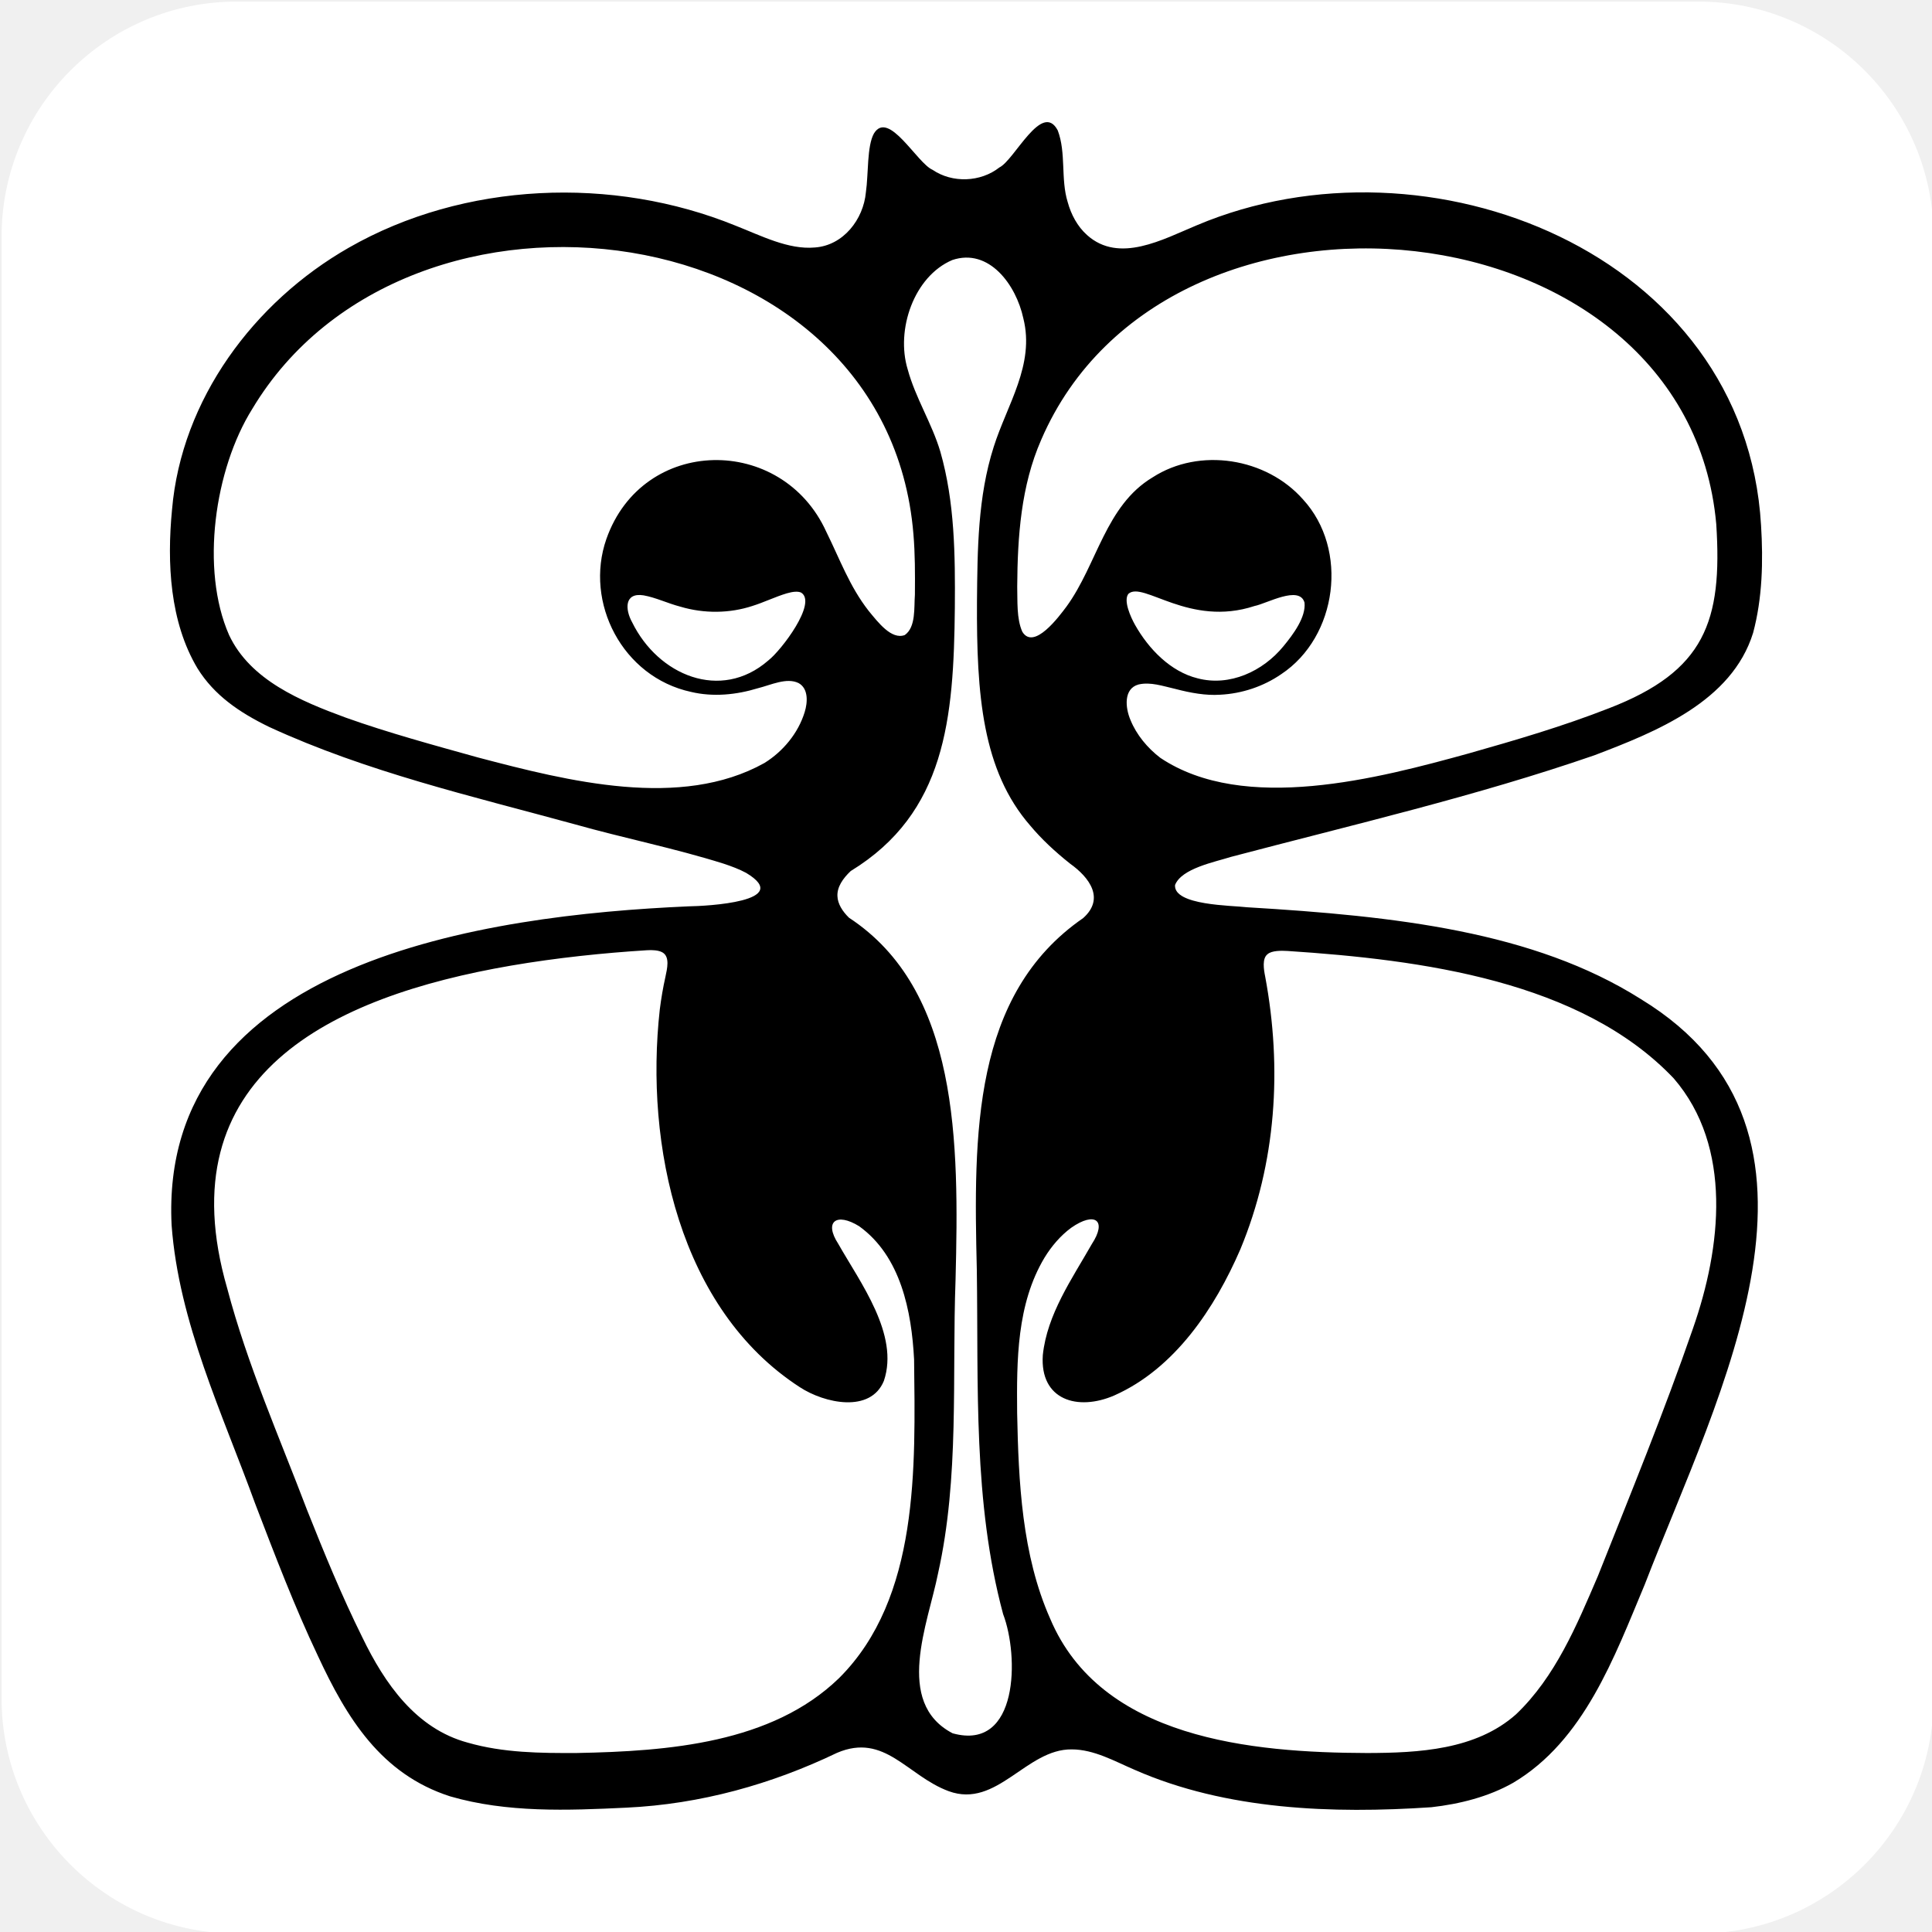
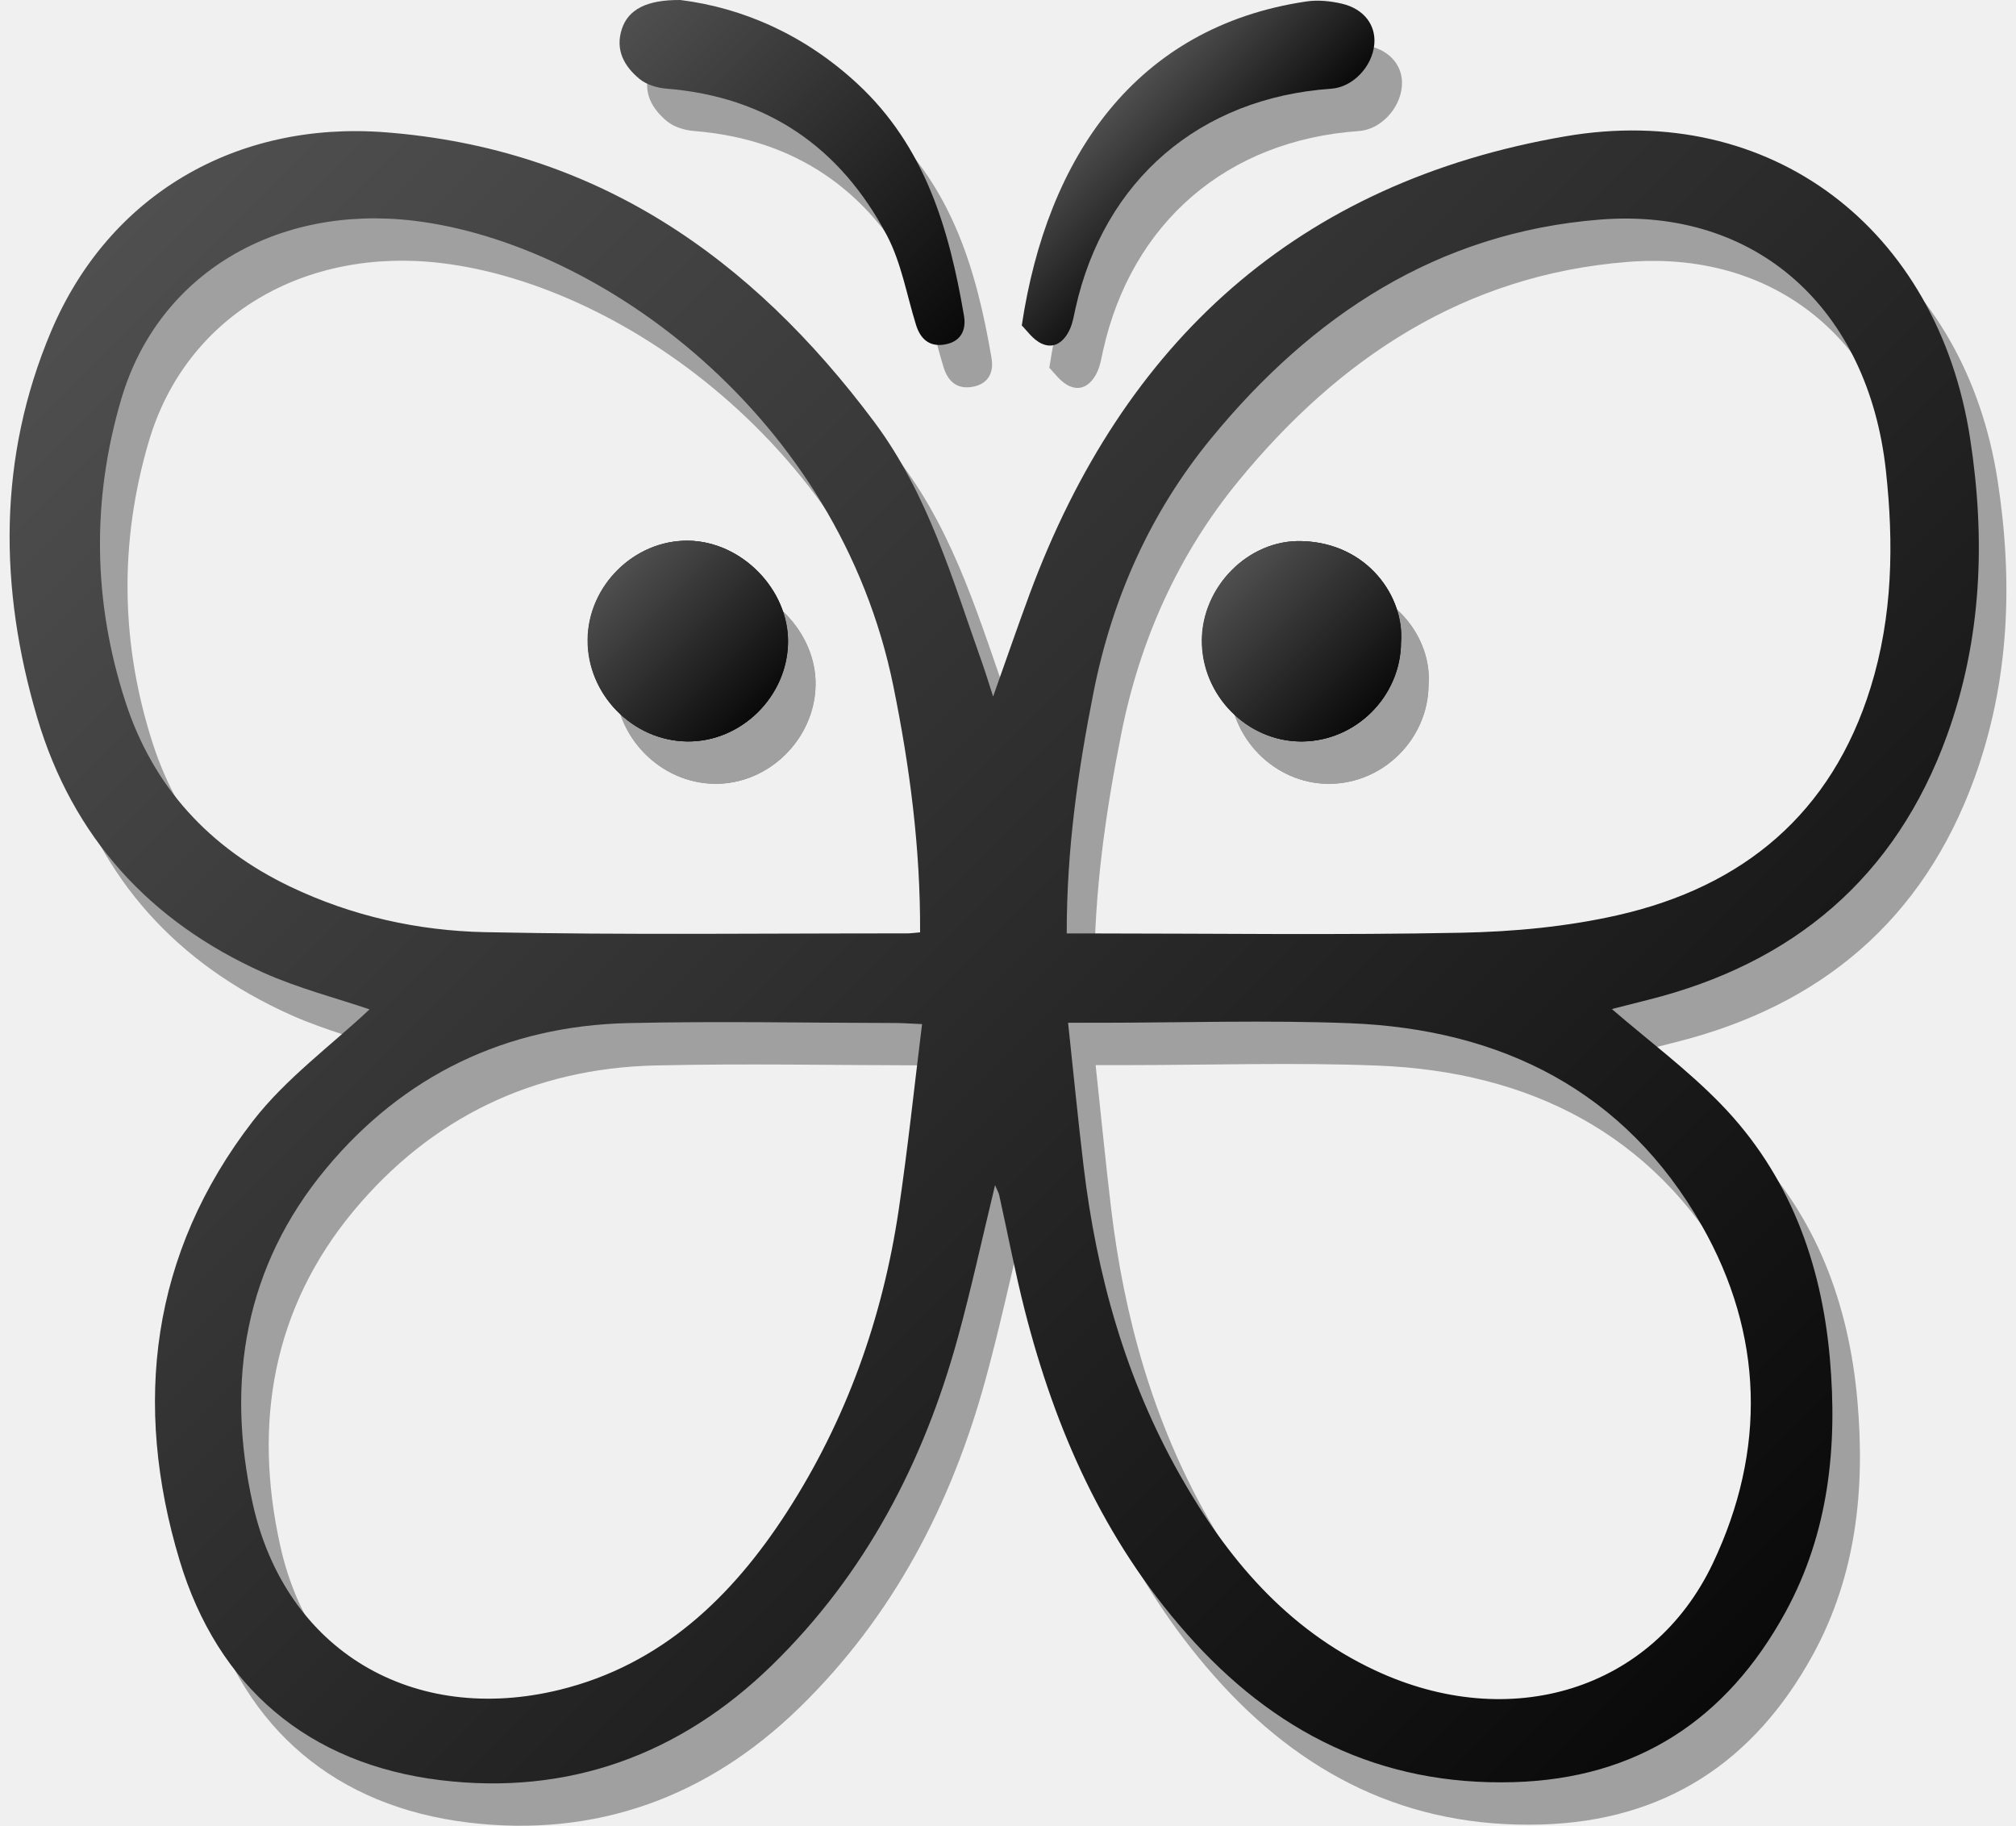
- <svg xmlns="http://www.w3.org/2000/svg" viewBox="0 0 600 600">
+ <svg xmlns="http://www.w3.org/2000/svg" xmlns:xlink="http://www.w3.org/1999/xlink" id="Layer_2" viewBox="0 0 1000 905.474">
  <defs>
-     <style>.cls-1,.cls-2{stroke-width:0px;}.cls-2{fill:#fff;}</style>
+     <style>.cls-1{fill:url(#linear-gradient);}.cls-1,.cls-2,.cls-3,.cls-4,.cls-5,.cls-6,.cls-7,.cls-8,.cls-9,.cls-10{stroke-width:0px;}.cls-2{fill:url(#linear-gradient-6);}.cls-3{fill:url(#linear-gradient-5);}.cls-4{fill:#a0a0a0;}.cls-5{fill:url(#linear-gradient-2);}.cls-6{fill:url(#linear-gradient-7);}.cls-7{fill:url(#linear-gradient-3);}.cls-8{fill:url(#linear-gradient-9);}.cls-9{fill:url(#linear-gradient-8);}.cls-10{fill:url(#linear-gradient-4);}</style>
+     <linearGradient id="linear-gradient" x1="609.252" y1="102.276" x2="555.373" y2="48.398" gradientUnits="userSpaceOnUse">
+       <stop offset="0" stop-color="#0a0a0a" />
+       <stop offset="1" stop-color="#4f4f4f" />
+     </linearGradient>
+     <linearGradient id="linear-gradient-2" x1="486.977" y1="156.112" x2="325.401" y2="-5.464" xlink:href="#linear-gradient" />
+     <linearGradient id="linear-gradient-3" x1="680.751" y1="352.759" x2="610.925" y2="282.933" xlink:href="#linear-gradient" />
+     <linearGradient id="linear-gradient-4" x1="376.095" y1="353.06" x2="306.083" y2="283.048" xlink:href="#linear-gradient" />
+     <linearGradient id="linear-gradient-5" x1="873.363" y1="822.815" x2="111.195" y2="60.647" xlink:href="#linear-gradient" />
+     <linearGradient id="linear-gradient-6" x1="680.751" y1="352.759" x2="610.925" y2="282.933" xlink:href="#linear-gradient" />
+     <linearGradient id="linear-gradient-7" x1="376.095" y1="353.06" x2="306.083" y2="283.049" xlink:href="#linear-gradient" />
+     <linearGradient id="linear-gradient-8" x1="680.574" y1="352.753" x2="610.748" y2="282.927" xlink:href="#linear-gradient" />
+     <linearGradient id="linear-gradient-9" x1="375.918" y1="353.054" x2="305.906" y2="283.042" xlink:href="#linear-gradient" />
  </defs>
-   <g id="Layer_5">
-     <rect class="cls-2" x=".489" y=".489" width="600" height="600" rx="73.065" ry="73.065" />
-   </g>
-   <g id="Layer_6">
-     <path class="cls-1" d="M509.487,310.217c-33.205-20.956-76.07-25.71-122.174-28.456-4.742-.583-22.871-.533-22.394-6.908,2.019-5.168,12.295-7.124,17.408-8.75,37.983-10.02,76.08-18.841,112.814-31.539,19.208-7.308,42.695-16.686,49.305-38.031,2.892-10.802,3.149-22.298,2.465-33.376-4.91-84.682-103.571-123.469-175.201-93.209-10.545,4.372-24.131,11.995-34.099,3.064-3.015-2.684-4.983-6.409-6.038-10.281-2.211-7.156-.424-15.22-3.08-22.232-4.902-9.237-13.44,9.238-18.129,11.506-5.835,4.59-14.597,4.918-20.729.746-4.839-2.061-13.674-18.762-18.224-11.299-2.212,3.939-1.671,12.61-2.504,18.276-.761,8.413-7.018,16.521-15.847,17.13-8.219.745-16.708-3.675-24.58-6.758-38.129-15.549-84.403-13.661-120.176,6.834-29.417,16.813-51.976,47.085-54.883,81.387-1.595,16.502-.699,34.821,7.908,49.239,5.204,8.378,12.992,13.689,22.265,18.202,30.335,13.974,62.669,21.41,94.773,30.192,15.352,4.338,31.187,7.482,46.345,12.261,2.364.782,4.872,1.708,7.023,2.874,14.87,8.946-12.28,10.303-17.97,10.388-62.773,2.76-164.532,16.858-160.47,99.009,2.21,30.1,15.723,58.362,25.985,86.584,6.079,15.848,12.245,32.024,19.429,47.139,8.962,19.296,19.592,36.747,41.077,43.664,17.664,5.134,36.489,4.387,54.712,3.514,23.11-1.077,45.212-7.31,65.451-17.027,14.859-6.335,21.786,7.156,34.697,11.914,14.976,5.462,24.042-13.148,38.188-12.985,6.935.007,13.353,3.696,19.602,6.372,28.384,12.461,61.3,13.659,92.088,11.589,8.795-.99,17.746-3.234,25.425-7.601,22.008-13.083,31.396-39.009,40.852-61.589,22.891-59.337,66.57-140.441-1.148-181.737l-.168-.107ZM323.418,136.436c39.121-90.337,200.642-74.202,209.583,26.354,1.952,30.192-3.552,45.656-33.297,57.156-14.347,5.619-28.899,9.878-43.609,14.044-27.826,7.673-69.71,18.809-95.76,1.353-3.958-3.033-7.382-7.124-9.25-11.733-1.641-3.818-2.204-9.777,2.526-11.045,3.701-.837,7.356.459,11.438,1.397,4.677,1.228,9.449,2.088,13.856,1.79,6.742-.33,13.44-2.547,19.009-6.392,17.453-11.599,21.026-38.742,6.756-54.255-11.387-12.927-32.145-16.28-46.725-6.852-14.63,8.767-17.206,27.014-26.698,40.069-2.31,3.098-10.173,13.757-13.758,7.871-1.825-4.061-1.463-9.601-1.583-14.055.099-15.503,1.173-31.231,7.436-45.524l.076-.176ZM350.441,184.415c4.555-4.057,18.898,10.474,39.195,3.775,3.734-.717,13.931-6.55,15.492-1.045.488,4.509-3.504,9.874-6.54,13.55-6.36,7.78-16.715,12.607-26.695,9.957-8.338-2.068-15.141-9.05-19.392-16.583-1.403-2.495-3.618-7.48-2.122-9.573l.063-.081ZM237.346,236.988c-25.932,14.424-60.703,5.68-88.878-1.742-13.669-3.803-27.995-7.704-41.074-12.374-13.921-5.11-29.662-11.616-36.255-25.66-8.964-20.4-4.504-51.493,7.198-70.204,48.332-80.787,197.083-61.655,205.335,38.861.517,6.08.517,12.294.459,18.837-.308,3.925.37,10.038-3.141,12.511-4.127,1.546-8.283-3.93-11.254-7.549-5.925-7.591-8.943-16.074-13.107-24.482-13.732-30.304-57.038-29.898-68.319,2.221-6.875,19.718,4.992,42.848,26.284,47.469,6.855,1.628,14.049.917,20.768-1.136,4.05-1.003,8.941-3.429,12.646-1.603,3.098,1.705,2.825,6.005,1.896,8.999-2.029,6.628-6.787,12.25-12.405,15.758l-.154.096ZM238.547,205.163c-14.738,12.766-34.169,4.538-42.219-11.885-2.243-4.023-2.457-9.333,3.549-8.386,3.78.671,7.561,2.517,11.368,3.498,7.457,2.236,15.401,2.101,22.409-.201,3.532-1.097,7.14-2.861,10.672-3.916,1.881-.549,3.498-.708,4.499-.223,5.018,3.203-6.199,17.91-10.137,20.991l-.141.121ZM260.509,521.222c-20.837,20.154-52.91,22.645-81.305,23.188-11.383.055-22.911-.04-33.951-3.218-16.048-4.324-25.776-18.313-32.745-32.733-6.396-12.894-11.825-26.151-17.111-39.426-8.698-22.873-18.564-45.177-24.834-68.918-19.112-66.114,32.313-90.614,88.087-100.225,14.31-2.457,28.921-3.953,42.276-4.787,1.595-.108,3.63-.026,4.843.698,2.331,1.383,1.416,5.047.883,7.58-.741,3.32-1.322,6.717-1.751,10.143-4.682,42.094,6.079,93.043,43.464,117.261,7.698,5.052,22.025,8.145,26.139-1.961,4.838-14.347-7.335-30.467-14.182-42.555-4.502-6.912-.543-9.817,6.504-5.448,12.921,9.321,16.267,26.361,17.053,41.379.37,33.354,1.684,74.004-23.236,98.892l-.133.13ZM295.773,538.254c-18.156-9.569-7.533-34.119-4.464-49.58,6.692-29.948,4.332-60.773,5.446-91.276,1.092-42.798,1.061-89.976-33.096-112.393-2.048-2.004-3.507-4.325-3.585-6.704-.139-2.799,1.639-5.449,4.127-7.795,29.468-18.037,31.994-47.263,32.333-81.769.125-16.293-.012-32.782-4.503-48.462-2.608-8.807-7.742-16.714-10.14-25.565-3.747-12.252,1.913-28.876,13.851-33.955,11.393-3.834,19.816,7.682,22.062,18.101,3.628,14.404-5.058,26.814-9.203,39.941-4.954,15.523-5.038,31.83-5.192,48.048-.149,28.844,1.628,52.482,16.6,69.624,3.368,4.025,7.461,7.884,12.3,11.733,6.073,4.321,10.873,10.875,4.071,16.924-34.452,23.779-34.02,67.246-33.02,109.263.521,35.839-1.217,72.009,8.167,106.886,4.938,12.912,4.893,42.626-15.58,37.046l-.172-.067ZM525.75,412.617c-8.977,25.954-19.382,51.343-29.509,76.837-6.563,15.296-13.185,31.277-25.415,42.939-12.464,11.086-30.283,11.98-46.215,12.024-35.961-.108-82.733-4.413-98.475-41.73-8.78-19.774-9.828-42.536-10.254-63.857-.142-16.349-.155-33.829,8.516-48.278,2.133-3.485,4.936-6.808,8.268-9.253,7.362-5.162,11.26-2.325,6.393,5.084-6.119,10.751-13.882,21.771-15.205,34.463-.953,13.985,10.858,17.443,22.187,12.527,18.835-8.353,31.259-27.15,39.152-45.37,11.16-26.858,13.035-56.187,7.727-84.687-.46-2.295-1.007-5.689.757-7.003,1.276-1.12,4.195-1.101,6.2-.98,41.633,2.736,91.071,9.243,119.898,39.548,18.448,21.362,14.725,52.683,6.035,77.555l-.061.181Z" />
-   </g>
+   <path class="cls-4" d="M520.498,182.424c12.478-83.344,56.396-148.179,141.227-160.703,5.686-.839,11.887-.212,17.529,1.104,10.967,2.558,16.936,10.585,16.114,20.047-.98,11.271-10.739,21.39-21.341,22.126-65.282,4.533-112.775,45.349-126.904,109.029-.753,3.394-1.292,6.931-2.687,10.065-2.655,5.964-7.49,10.277-13.979,7.376-4.49-2.007-7.695-6.889-9.959-9.044Z" />
+   <path class="cls-4" d="M351.166,21.008c31.172,3.903,61.646,17.344,87.645,41.375,33.721,31.168,45.664,72.092,53.021,115.204,1.294,7.581-1.96,13.181-10.018,14.344-7.337,1.059-11.646-2.964-13.775-9.805-4.623-14.856-7.277-30.771-14.413-44.315-23.034-43.714-59.375-68.828-109.425-72.848-4.579-.368-9.836-1.943-13.282-4.777-7.578-6.231-12.208-14.374-8.791-24.814,3.117-9.524,12.074-14.53,29.037-14.363l0-0Z" />
+   <path class="cls-4" d="M659.425,289.37c-26.606-.748-49.311,22.731-49.466,49.129-.16,27.369,22.439,50.328,49.435,50.221,26.854-.106,49.114-22.36,49.228-49.215,1.795-22.075-16.208-49.207-49.198-50.135h0Z" />
+   <path class="cls-4" d="M354.695,388.706c26.614.256,49.426-22.142,49.866-48.96.433-26.392-23.144-50.388-49.695-50.578-26.582-.19-49.36,22.352-49.591,49.077-.235,27.138,22.352,50.201,49.42,50.462Z" />
+   <path class="cls-4" d="M990.888,238.319c-16.083-104.151-99.012-167.17-200.696-149.717-132.876,22.806-219.399,101.887-265.774,226.954-6.057,16.336-11.709,32.822-18.133,50.879-2.214-6.806-3.704-11.783-5.444-16.671-14.691-41.248-26.635-83.503-53.544-119.536-61.027-81.719-137.969-135.553-242.547-143.617-73.516-5.668-137.015,30.605-165.816,98.911-26.316,62.412-25.852,126.956-6.837,191.309,17.536,59.347,55.88,101.285,112.027,126.47,17.622,7.905,36.61,12.764,52.848,18.293-19,17.89-41.523,34.248-57.864,55.386-50.643,65.509-59.697,140.309-36.375,217.828,18.923,62.896,63.976,101.165,129.653,109.091,62.929,7.594,118.383-12.378,164.116-56.952,46.4-45.224,75.288-100.615,92.284-162.522,6.767-24.648,12.168-49.67,18.46-75.631.919,2.201,1.764,3.606,2.101,5.123,4.228,19.014,7.841,38.183,12.657,57.046,15.087,59.081,39.084,113.506,80.061,159.995,43.423,49.264,96.383,75.796,162.481,73.898,61.213-1.758,105.645-31.046,134.754-84.276,21.544-39.396,25.886-82.204,22.041-125.859-4.202-47.703-20.215-91.325-54.12-126.206-16.618-17.096-35.987-31.517-53.861-46.933-.542.353-.043-.174.553-.33,5.703-1.487,11.419-2.922,17.137-4.351,72.156-18.038,122.867-60.633,148.392-131.139,17.355-47.939,19.157-97.514,11.447-147.441l0.0 0ZM157.587,460.716c-40.091-19.176-68.056-49.546-81.725-91.73-16.066-49.58-16.817-99.933-2.047-150.055,18.45-62.608,77.595-96.593,145.281-88.434,92.336,11.13,210.515,96.87,237.727,230.899,8.124,40.014,13.428,80.158,13.236,122.003-2.985.249-4.679.515-6.372.514-69.749-.045-139.518.844-209.239-.596-33.419-.69-66.213-7.941-96.861-22.6h-0ZM459.418,621.259c-8.002,53.695-25.988,104.059-55.45,149.684-27.175,42.083-62.258,75.698-112.544,88.071-72.519,17.843-136.078-18.978-152.389-92.269-13.537-60.823-3.824-117.876,36.424-166.266,38.358-46.117,89.199-70.677,149.667-72.07,44.29-1.021,88.625-.121,132.94-.043,3.438.006,6.876.282,12.977.548-3.944,31.695-7.12,62.119-11.624,92.344l0.0 0ZM857.83,628.838c30.659,53.857,32.111,111.388,5.464,167.489-29.911,62.975-100.543,84.463-167.633,53.041-43.848-20.537-73.393-55.64-96.647-96.722-26.955-47.621-41.414-99.28-47.865-153.34-2.755-23.086-5.014-46.231-7.682-71.064,7.009,0,11.139.002,15.269-0,41.5-.022,83.053-1.395,124.488.227,75.302,2.947,136.608,33.623,174.605,100.37ZM941.581,361.9c-19.375,62.553-63.201,98.87-125.464,112.991-25.244,5.725-51.635,8.185-77.572,8.701-61.043,1.213-122.126.363-183.194.347-3.758-.001-7.516-0-12.554-0-.047-41.579,5.57-80.671,13.321-119.719,9.296-46.834,28.327-89.235,58.263-125.729,49.933-60.87,112.176-102.2,192.961-108.592,77.774-6.154,133.025,44.51,141.78,124.396,3.983,36.344,3.382,72.34-7.541,107.605h-0Z" />
+   <path class="cls-4" d="M708.623,339.505c-.115,26.855-22.375,49.109-49.229,49.215-26.996.107-49.596-22.852-49.435-50.221.155-26.398,22.859-49.877,49.466-49.129,32.99.927,50.993,28.059,49.198,50.135v0Z" />
+   <path class="cls-4" d="M354.866,289.168c26.55.19,50.128,24.186,49.695,50.578-.44,26.818-23.252,49.216-49.866,48.96-27.067-.26-49.654-23.323-49.42-50.461.231-26.725,23.009-49.267,49.591-49.077Z" />
+   <path class="cls-4" d="M708.446,339.499c-.115,26.855-22.375,49.109-49.229,49.215-26.996.107-49.596-22.852-49.435-50.221.155-26.398,22.859-49.877,49.466-49.129,32.99.927,50.993,28.059,49.198,50.135v0Z" />
+   <path class="cls-4" d="M354.689,289.162c26.55.19,50.128,24.186,49.695,50.578-.44,26.818-23.252,49.216-49.866,48.96-27.067-.26-49.654-23.323-49.42-50.461.231-26.725,23.009-49.267,49.591-49.077Z" />
+   <path class="cls-1" d="M506.833,161.42c12.478-83.344,56.396-148.179,141.227-160.703,5.686-.839,11.887-.212,17.529,1.104,10.967,2.558,16.936,10.585,16.114,20.047-.98,11.271-10.739,21.39-21.341,22.126-65.282,4.533-112.775,45.349-126.904,109.029-.753,3.394-1.292,6.931-2.687,10.065-2.655,5.964-7.49,10.277-13.979,7.376-4.49-2.007-7.695-6.889-9.959-9.044Z" />
+   <path class="cls-5" d="M337.501.004c31.172,3.903,61.646,17.344,87.645,41.375,33.721,31.168,45.664,72.092,53.021,115.204,1.294,7.581-1.96,13.181-10.018,14.344-7.337,1.059-11.646-2.964-13.775-9.805-4.623-14.856-7.277-30.771-14.413-44.315-23.034-43.714-59.375-68.828-109.425-72.848-4.579-.368-9.836-1.943-13.282-4.777-7.578-6.231-12.208-14.374-8.791-24.814C311.581,4.843,320.537-.163,337.501.004l0-0Z" />
+   <path class="cls-7" d="M645.76,268.366c-26.606-.748-49.311,22.731-49.466,49.129-.16,27.369,22.439,50.328,49.435,50.221,26.854-.106,49.114-22.36,49.228-49.215,1.795-22.075-16.208-49.207-49.198-50.135h0Z" />
+   <path class="cls-10" d="M341.029,367.702c26.614.256,49.426-22.142,49.866-48.96.433-26.392-23.144-50.388-49.695-50.578-26.582-.19-49.36,22.352-49.591,49.077-.235,27.138,22.352,50.201,49.42,50.462Z" />
+   <path class="cls-3" d="M977.222,217.315c-16.083-104.151-99.012-167.17-200.696-149.717-132.876,22.806-219.399,101.887-265.774,226.954-6.057,16.336-11.709,32.822-18.133,50.879-2.214-6.806-3.704-11.783-5.444-16.671-14.691-41.248-26.635-83.503-53.544-119.536-61.027-81.719-137.969-135.553-242.547-143.617-73.516-5.668-137.015,30.605-165.816,98.911C-1.049,226.931-.584,291.475,18.43,355.827c17.536,59.347,55.88,101.285,112.027,126.47,17.622,7.905,36.61,12.764,52.848,18.293-19,17.89-41.523,34.248-57.864,55.386-50.643,65.509-59.697,140.309-36.375,217.828,18.923,62.896,63.976,101.165,129.653,109.091,62.929,7.594,118.383-12.378,164.116-56.952,46.4-45.224,75.288-100.615,92.284-162.522,6.767-24.648,12.168-49.67,18.46-75.631.919,2.201,1.764,3.606,2.101,5.123,4.228,19.014,7.841,38.183,12.657,57.046,15.087,59.081,39.084,113.506,80.061,159.995,43.423,49.264,96.383,75.796,162.481,73.898,61.213-1.758,105.645-31.046,134.754-84.276,21.544-39.396,25.886-82.204,22.041-125.859-4.202-47.703-20.215-91.325-54.12-126.206-16.618-17.096-35.987-31.517-53.861-46.933-.542.353-.043-.174.553-.33,5.703-1.487,11.419-2.922,17.137-4.351,72.156-18.038,122.867-60.633,148.392-131.139,17.355-47.939,19.157-97.514,11.447-147.441l0.0 0ZM143.921,439.712c-40.091-19.176-68.056-49.546-81.725-91.73-16.066-49.58-16.817-99.933-2.047-150.055,18.45-62.608,77.595-96.593,145.281-88.434,92.336,11.13,210.515,96.87,237.727,230.899,8.124,40.014,13.428,80.158,13.236,122.003-2.985.249-4.679.515-6.372.514-69.749-.045-139.518.844-209.239-.596-33.419-.69-66.213-7.941-96.861-22.6h-0ZM445.752,600.255c-8.002,53.695-25.988,104.059-55.45,149.684-27.175,42.083-62.258,75.698-112.544,88.071-72.519,17.843-136.078-18.978-152.389-92.269-13.537-60.823-3.824-117.876,36.424-166.266,38.358-46.117,89.199-70.677,149.667-72.07,44.29-1.021,88.625-.121,132.94-.043,3.438.006,6.876.282,12.977.548-3.944,31.695-7.12,62.119-11.624,92.344l0.0 0ZM844.164,607.835c30.659,53.857,32.111,111.388,5.464,167.489-29.911,62.975-100.543,84.463-167.633,53.041-43.848-20.537-73.393-55.64-96.647-96.722-26.955-47.621-41.414-99.28-47.865-153.34-2.755-23.086-5.014-46.231-7.682-71.064,7.009,0,11.139.002,15.269-0,41.5-.022,83.053-1.395,124.488.227,75.302,2.947,136.608,33.623,174.605,100.37ZM927.915,340.896c-19.375,62.553-63.201,98.87-125.464,112.991-25.244,5.725-51.635,8.185-77.572,8.701-61.043,1.213-122.126.363-183.194.347-3.758-.001-7.516-0-12.554-0-.047-41.579,5.57-80.671,13.321-119.719,9.296-46.834,28.327-89.235,58.263-125.729,49.933-60.87,112.176-102.2,192.961-108.592,77.774-6.154,133.025,44.51,141.78,124.396,3.983,36.344,3.382,72.34-7.541,107.605h-0Z" />
+   <path class="cls-2" d="M694.958,318.501c-.115,26.855-22.375,49.109-49.229,49.215-26.996.107-49.596-22.852-49.435-50.221.155-26.398,22.859-49.877,49.466-49.129,32.99.927,50.993,28.059,49.198,50.135v0Z" />
+   <path class="cls-6" d="M341.201,268.164c26.55.19,50.128,24.186,49.695,50.578-.44,26.818-23.252,49.216-49.866,48.96-27.067-.26-49.654-23.323-49.42-50.461.231-26.725,23.009-49.267,49.591-49.077Z" />
+   <path class="cls-9" d="M694.781,318.495c-.115,26.855-22.375,49.109-49.229,49.215-26.996.107-49.596-22.852-49.435-50.221.155-26.398,22.859-49.877,49.466-49.129,32.99.927,50.993,28.059,49.198,50.135v0Z" />
+   <path class="cls-8" d="M341.024,268.158c26.55.19,50.128,24.186,49.695,50.578-.44,26.818-23.252,49.216-49.866,48.96-27.067-.26-49.654-23.323-49.42-50.461.231-26.725,23.009-49.267,49.591-49.077Z" />
</svg>
